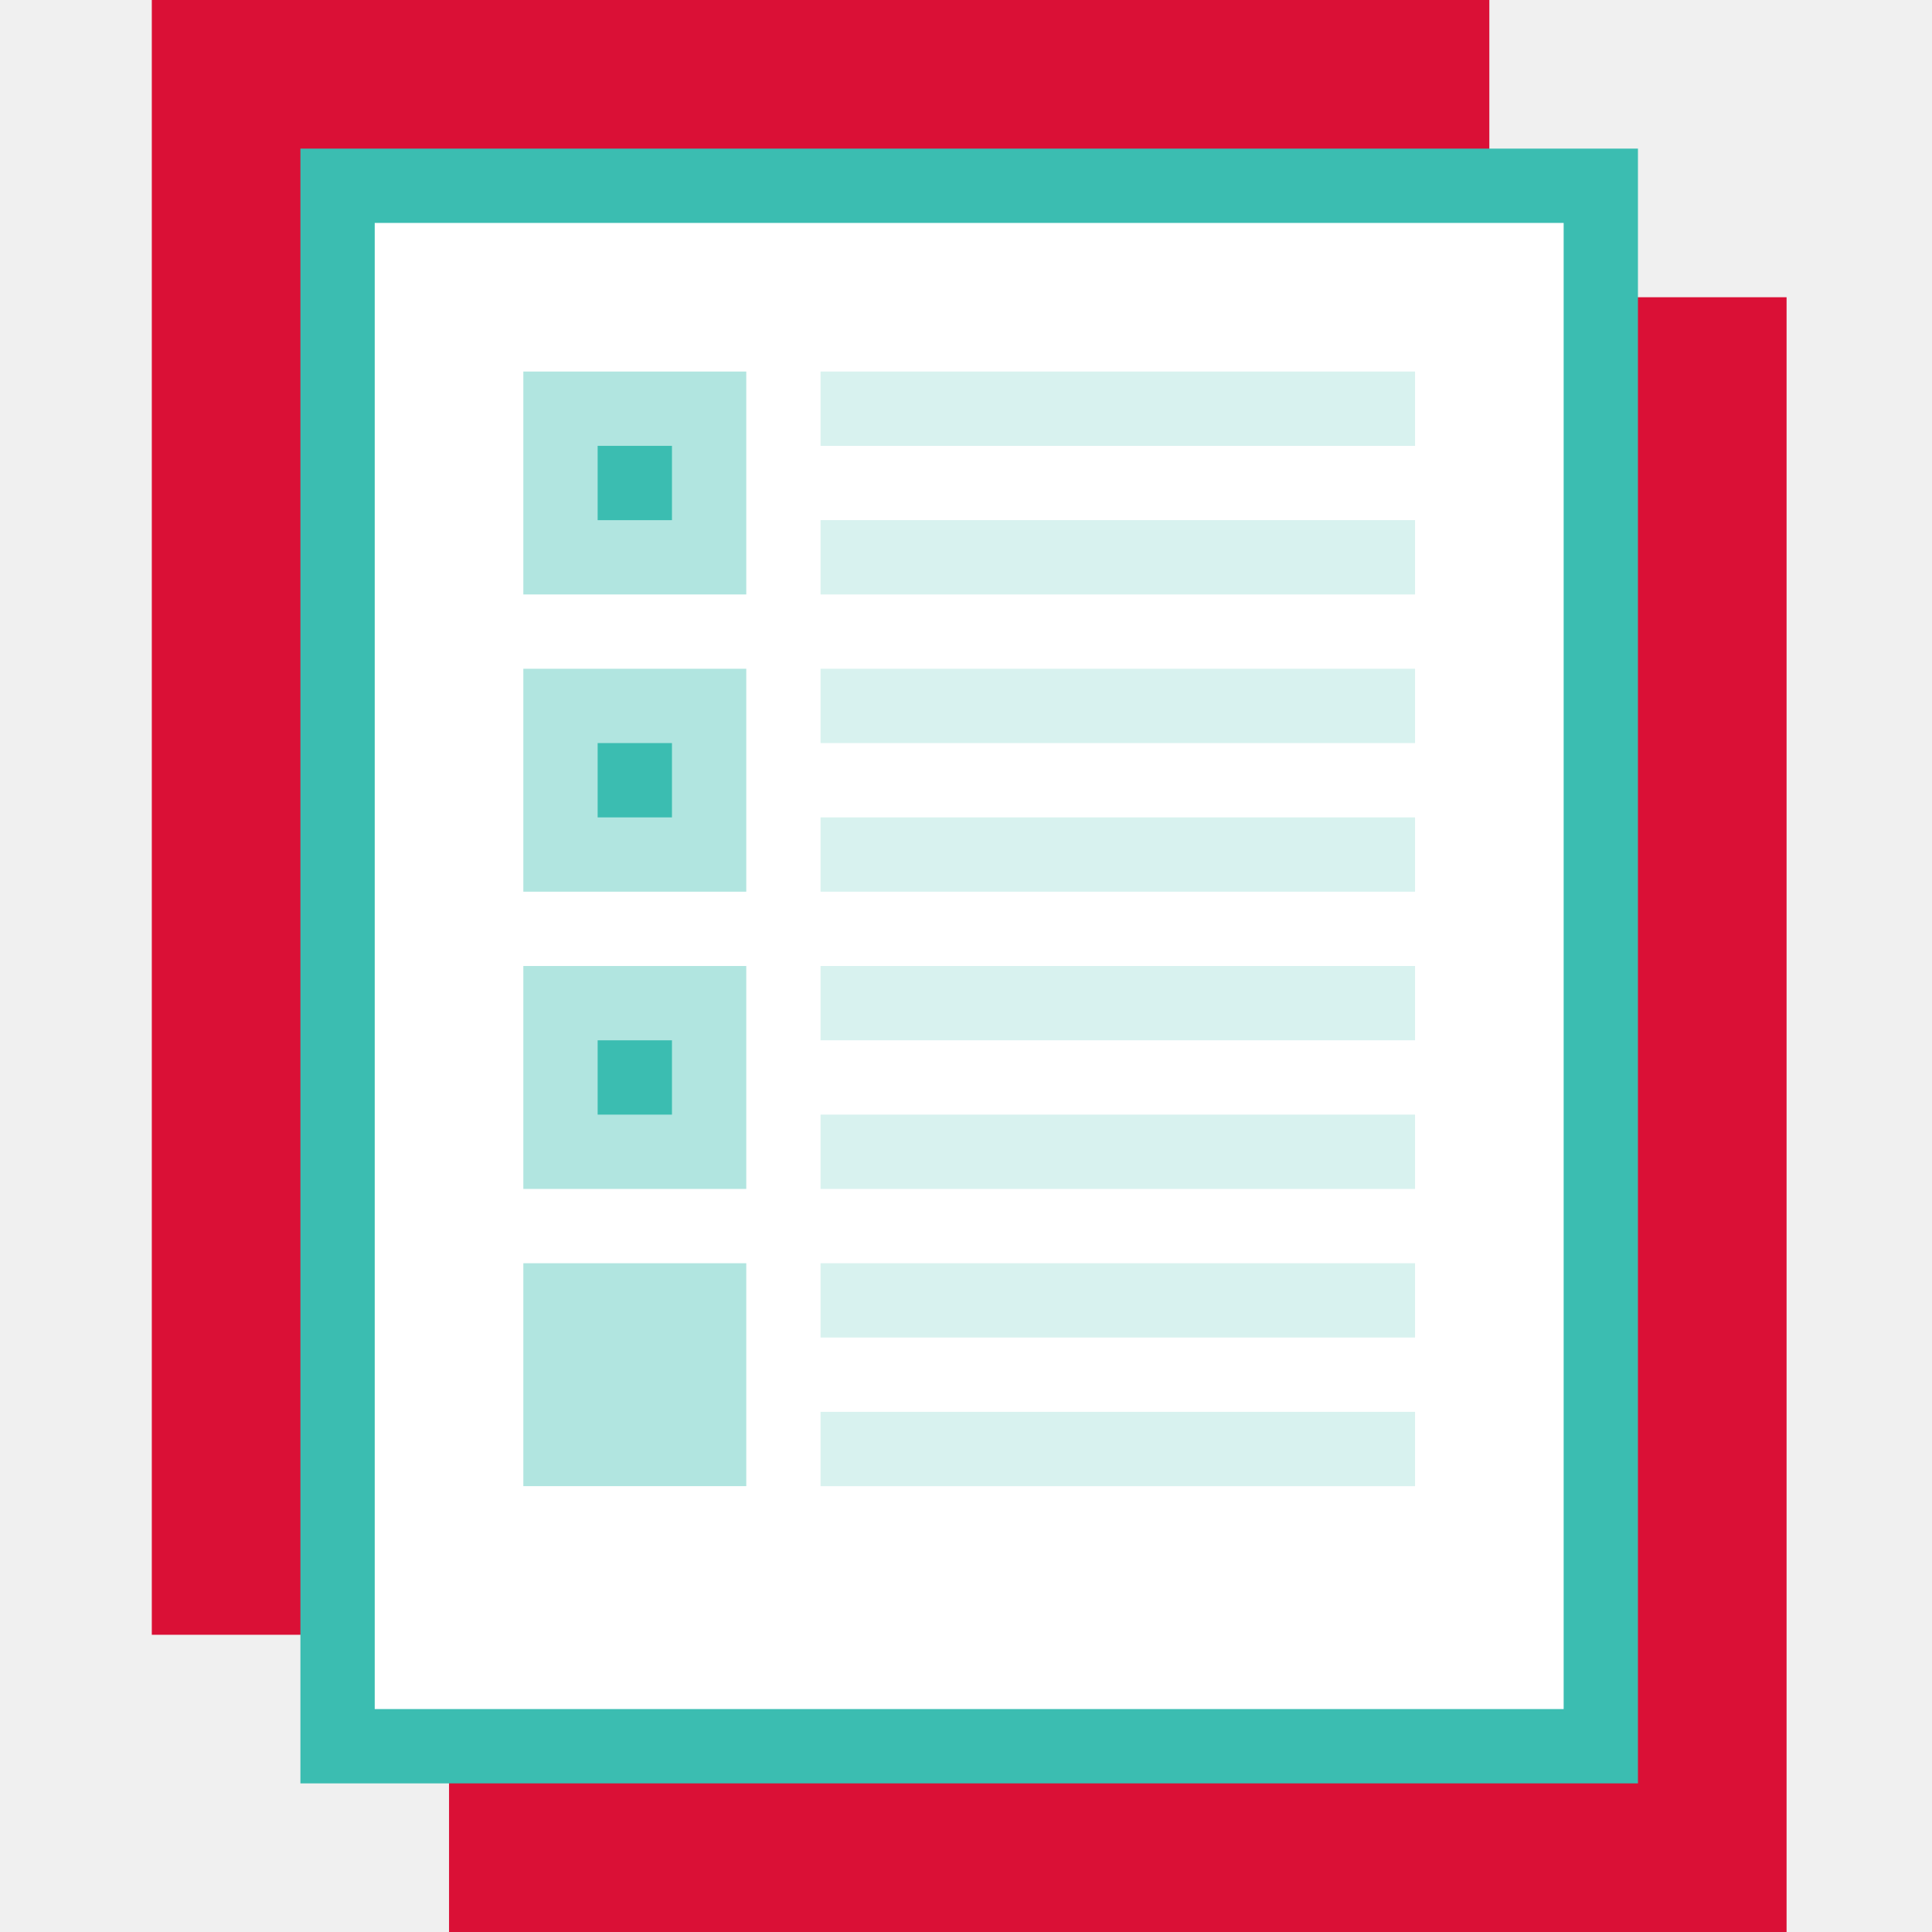
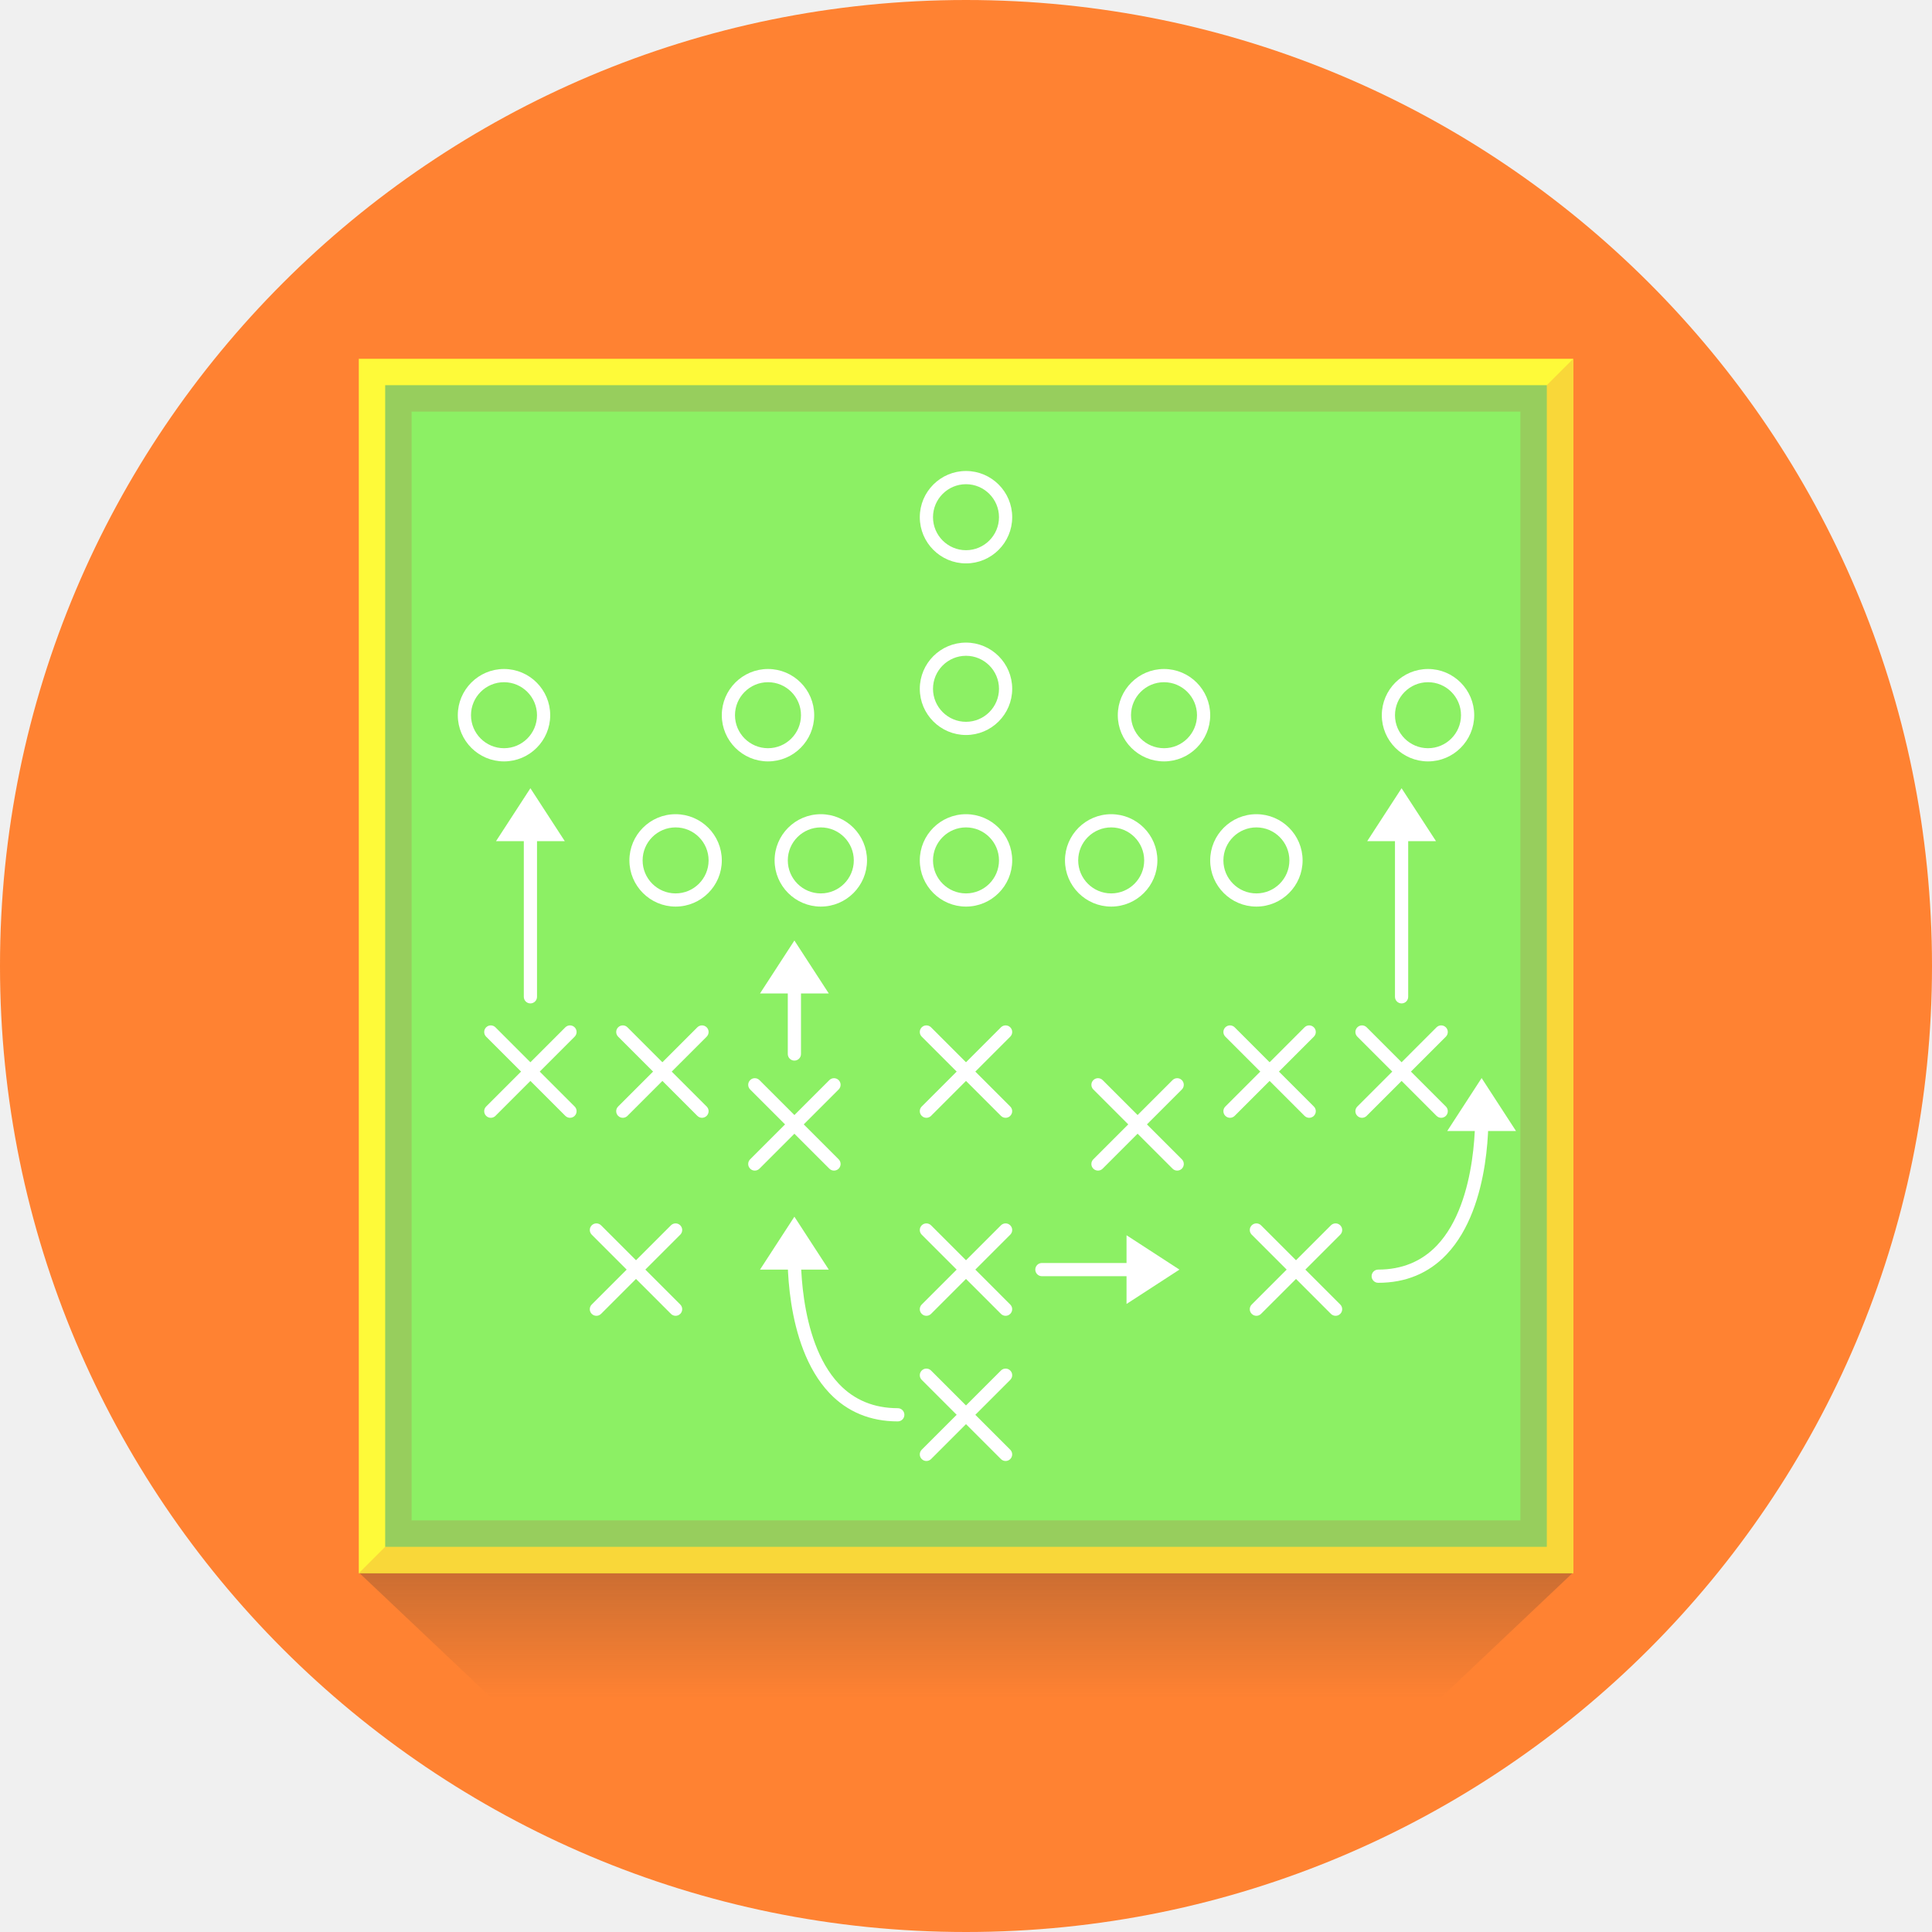
<svg xmlns="http://www.w3.org/2000/svg" version="1.1" id="Layer_1" x="0px" y="0px" width="140px" height="140px" viewBox="0 0 140 140" enable-background="new 0 0 140 140" xml:space="preserve">
  <g>
-     <rect x="11" fill="#DA1036" width="96.923" height="118.462" />
-     <rect x="32.539" y="21.539" fill="#DA1036" width="96.923" height="118.461" />
-     <rect x="21.769" y="10.769" fill="#3BBDB1" width="96.923" height="118.461" />
-     <rect x="27.154" y="16.154" fill="#FFFFFF" width="86.154" height="107.692" />
-     <rect x="37.923" y="26.923" opacity="0.4" fill="#3BBDB1" width="16.154" height="16.154" />
-     <rect x="37.923" y="48.461" opacity="0.4" fill="#3BBDB1" width="16.154" height="16.154" />
-     <rect x="37.923" y="70" opacity="0.4" fill="#3BBDB1" width="16.154" height="16.154" />
-     <rect x="37.923" y="91.538" opacity="0.4" fill="#3BBDB1" width="16.154" height="16.154" />
-     <rect x="43.308" y="32.308" fill="#3BBDB1" width="5.385" height="5.385" />
-     <rect x="43.308" y="53.846" fill="#3BBDB1" width="5.385" height="5.385" />
-     <rect x="43.308" y="75.385" fill="#3BBDB1" width="5.385" height="5.385" />
-     <rect x="59.461" y="26.923" opacity="0.2" fill="#3BBDB1" width="43.077" height="5.385" />
-     <rect x="59.461" y="37.692" opacity="0.2" fill="#3BBDB1" width="43.077" height="5.385" />
-     <rect x="59.461" y="48.461" opacity="0.2" fill="#3BBDB1" width="43.077" height="5.385" />
-     <rect x="59.461" y="59.231" opacity="0.2" fill="#3BBDB1" width="43.077" height="5.384" />
-     <rect x="59.461" y="70" opacity="0.2" fill="#3BBDB1" width="43.077" height="5.385" />
-     <rect x="59.461" y="80.77" opacity="0.2" fill="#3BBDB1" width="43.077" height="5.385" />
-     <rect x="59.461" y="91.538" opacity="0.2" fill="#3BBDB1" width="43.077" height="5.385" />
-     <rect x="59.461" y="102.308" opacity="0.2" fill="#3BBDB1" width="43.077" height="5.385" />
+     <circle fill="#FF8232" cx="70" cy="70" r="70" />
+     <rect x="26" y="26" fill="#FEFA39" width="88" height="88" />
+     <polygon fill="#F9D739" points="114,26 26,114 114,114  " />
+     <rect x="27.913" y="27.913" fill="#8CF064" width="84.173" height="84.174" />
+     <path opacity="0.15" fill="#DA1036" d="M27.913,27.913v84.174h84.173V27.913H27.913z M110.174,110.174H29.826V29.826h80.348   V110.174z" />
+     <path fill="#FFFFFF" d="M70,65.695c-1.846,0-3.348-1.502-3.348-3.348S68.154,59,70,59s3.348,1.502,3.348,3.348   S71.846,65.695,70,65.695z M70,59.957c-1.318,0-2.391,1.072-2.391,2.391s1.073,2.392,2.391,2.392s2.391-1.073,2.391-2.392   S71.318,59.957,70,59.957z" />
+     <path fill="#FFFFFF" d="M70,53.261c-1.846,0-3.348-1.502-3.348-3.348s1.502-3.348,3.348-3.348s3.348,1.502,3.348,3.348   S71.846,53.261,70,53.261z M70,47.521c-1.318,0-2.391,1.073-2.391,2.392s1.073,2.392,2.391,2.392s2.391-1.073,2.391-2.392   S71.318,47.521,70,47.521z" />
+     <path fill="#FFFFFF" d="M70,40.826c-1.846,0-3.348-1.502-3.348-3.348s1.502-3.348,3.348-3.348s3.348,1.502,3.348,3.348   S71.846,40.826,70,40.826z M70,35.087c-1.318,0-2.391,1.073-2.391,2.392s1.073,2.391,2.391,2.391s2.391-1.072,2.391-2.391   S71.318,35.087,70,35.087z" />
+     <path fill="#FFFFFF" d="M84.348,55.174c-1.846,0-3.348-1.502-3.348-3.348s1.502-3.348,3.348-3.348s3.348,1.502,3.348,3.348   S86.193,55.174,84.348,55.174z M84.348,49.435c-1.318,0-2.391,1.073-2.391,2.392s1.072,2.391,2.391,2.391s2.391-1.072,2.391-2.391   S85.666,49.435,84.348,49.435z" />
+     <path fill="#FFFFFF" d="M103.479,55.174c-1.846,0-3.348-1.502-3.348-3.348s1.502-3.348,3.348-3.348s3.348,1.502,3.348,3.348   S105.324,55.174,103.479,55.174z M103.479,49.435c-1.318,0-2.393,1.073-2.393,2.392s1.074,2.391,2.393,2.391   s2.391-1.072,2.391-2.391S104.797,49.435,103.479,49.435z" />
+     <path fill="#FFFFFF" d="M55.652,55.174c-1.846,0-3.348-1.502-3.348-3.348s1.502-3.348,3.348-3.348S59,49.98,59,51.826   S57.498,55.174,55.652,55.174z M55.652,49.435c-1.318,0-2.392,1.073-2.392,2.392s1.073,2.391,2.392,2.391s2.391-1.072,2.391-2.391   S56.971,49.435,55.652,49.435z" />
+     <path fill="#FFFFFF" d="M36.522,55.174c-1.846,0-3.348-1.502-3.348-3.348s1.502-3.348,3.348-3.348c1.846,0,3.348,1.502,3.348,3.348   S38.368,55.174,36.522,55.174z M36.522,49.435c-1.319,0-2.392,1.073-2.392,2.392s1.073,2.391,2.392,2.391   c1.318,0,2.391-1.072,2.391-2.391S37.84,49.435,36.522,49.435z" />
+     <path fill="#FFFFFF" d="M80.521,65.695c-1.846,0-3.348-1.502-3.348-3.348S78.676,59,80.521,59s3.348,1.502,3.348,3.348   S82.367,65.695,80.521,65.695z M80.521,59.957c-1.318,0-2.391,1.072-2.391,2.391s1.072,2.392,2.391,2.392s2.391-1.073,2.391-2.392   S81.84,59.957,80.521,59.957z" />
+     <path fill="#FFFFFF" d="M91.043,65.695c-1.846,0-3.348-1.502-3.348-3.348S89.197,59,91.043,59s3.348,1.502,3.348,3.348   S92.889,65.695,91.043,65.695z M91.043,59.957c-1.318,0-2.391,1.072-2.391,2.391s1.072,2.392,2.391,2.392s2.391-1.073,2.391-2.392   S92.361,59.957,91.043,59.957z" />
+     <path fill="#FFFFFF" d="M48.957,65.695c-1.846,0-3.348-1.502-3.348-3.348S47.111,59,48.957,59s3.348,1.502,3.348,3.348   S50.802,65.695,48.957,65.695z M48.957,59.957c-1.318,0-2.391,1.072-2.391,2.391s1.073,2.392,2.391,2.392s2.391-1.073,2.391-2.392   S50.275,59.957,48.957,59.957z" />
+     <path fill="#FFFFFF" d="M59.479,65.695c-1.846,0-3.348-1.502-3.348-3.348S57.632,59,59.479,59c1.846,0,3.348,1.502,3.348,3.348   S61.324,65.695,59.479,65.695z M59.479,59.957c-1.319,0-2.392,1.072-2.392,2.391s1.073,2.392,2.392,2.392   c1.318,0,2.391-1.073,2.391-2.392S60.797,59.957,59.479,59.957z" />
+     <g>
+       <path fill="#FFFFFF" d="M60.435,84.826c-0.122,0-0.245-0.047-0.338-0.141l-5.739-5.738c-0.187-0.188-0.187-0.49,0-0.677    c0.187-0.187,0.49-0.187,0.676,0l5.739,5.739c0.187,0.187,0.187,0.489,0,0.676C60.68,84.779,60.557,84.826,60.435,84.826z" />
+       <path fill="#FFFFFF" d="M54.696,84.826c-0.123,0-0.245-0.047-0.338-0.141c-0.187-0.187-0.187-0.489,0-0.676l5.739-5.739    c0.187-0.187,0.489-0.187,0.676,0s0.187,0.489,0,0.677l-5.739,5.738C54.94,84.779,54.818,84.826,54.696,84.826z" />
+     </g>
+     <g>
+       <path fill="#FFFFFF" d="M50.87,81c-0.123,0-0.245-0.047-0.338-0.141l-5.739-5.738c-0.187-0.188-0.187-0.49,0-0.677    c0.187-0.187,0.489-0.187,0.676,0l5.739,5.739c0.187,0.187,0.187,0.489,0,0.676C51.114,80.953,50.992,81,50.87,81z" />
+       <path fill="#FFFFFF" d="M45.13,81c-0.123,0-0.245-0.047-0.338-0.141c-0.187-0.187-0.187-0.489,0-0.676l5.739-5.739    c0.187-0.187,0.49-0.187,0.677,0c0.187,0.187,0.187,0.489,0,0.677l-5.739,5.738C45.375,80.953,45.253,81,45.13,81z" />
+     </g>
+     <g>
+       <path fill="#FFFFFF" d="M41.304,81c-0.122,0-0.245-0.047-0.338-0.141l-5.739-5.738c-0.187-0.188-0.187-0.49,0-0.677    s0.49-0.187,0.676,0l5.739,5.739c0.187,0.187,0.187,0.489,0,0.676C41.549,80.953,41.427,81,41.304,81z" />
+       <path fill="#FFFFFF" d="M35.565,81c-0.123,0-0.245-0.047-0.338-0.141c-0.187-0.187-0.187-0.489,0-0.676l5.739-5.739    c0.187-0.187,0.489-0.187,0.676,0c0.187,0.187,0.187,0.489,0,0.677l-5.739,5.738C35.81,80.953,35.688,81,35.565,81z" />
+     </g>
+     <g>
+       <path fill="#FFFFFF" d="M104.434,81c-0.121,0-0.244-0.047-0.338-0.141l-5.738-5.738c-0.188-0.188-0.188-0.49,0-0.677    s0.49-0.187,0.676,0l5.74,5.739c0.186,0.187,0.186,0.489,0,0.676C104.68,80.953,104.557,81,104.434,81z" />
+       <path fill="#FFFFFF" d="M98.695,81c-0.123,0-0.244-0.047-0.338-0.141c-0.188-0.187-0.188-0.489,0-0.676l5.738-5.739    c0.188-0.187,0.49-0.187,0.678,0c0.186,0.187,0.186,0.489,0,0.677l-5.74,5.738C98.939,80.953,98.818,81,98.695,81z" />
+     </g>
+     <g>
+       <path fill="#FFFFFF" d="M94.869,81c-0.123,0-0.244-0.047-0.338-0.141l-5.738-5.738c-0.188-0.188-0.188-0.49,0-0.677    c0.186-0.187,0.488-0.187,0.676,0l5.738,5.739c0.188,0.187,0.188,0.489,0,0.676C95.113,80.953,94.992,81,94.869,81z" />
+       <path fill="#FFFFFF" d="M89.131,81c-0.123,0-0.246-0.047-0.338-0.141c-0.188-0.187-0.188-0.489,0-0.676l5.738-5.739    c0.188-0.187,0.49-0.187,0.676,0c0.188,0.187,0.188,0.489,0,0.677l-5.738,5.738C89.375,80.953,89.252,81,89.131,81z" />
+     </g>
+     <g>
+       <path fill="#FFFFFF" d="M85.305,84.826c-0.123,0-0.246-0.047-0.338-0.141l-5.74-5.738c-0.188-0.188-0.188-0.49,0-0.677    s0.49-0.187,0.676,0l5.74,5.739c0.186,0.187,0.186,0.489,0,0.676C85.549,84.779,85.426,84.826,85.305,84.826z" />
+       <path fill="#FFFFFF" d="M79.564,84.826c-0.121,0-0.244-0.047-0.338-0.141c-0.188-0.187-0.188-0.489,0-0.676l5.74-5.739    c0.186-0.187,0.488-0.187,0.676,0c0.186,0.187,0.186,0.489,0,0.677l-5.74,5.738C79.811,84.779,79.688,84.826,79.564,84.826z" />
+     </g>
+     <g>
+       <path fill="#FFFFFF" d="M72.869,81c-0.123,0-0.244-0.047-0.338-0.141l-5.739-5.738c-0.187-0.188-0.187-0.49,0-0.677    c0.187-0.187,0.489-0.187,0.676,0l5.738,5.739c0.188,0.187,0.188,0.489,0,0.676C73.113,80.953,72.992,81,72.869,81z" />
+       <path fill="#FFFFFF" d="M67.13,81c-0.123,0-0.245-0.047-0.338-0.141c-0.187-0.187-0.187-0.489,0-0.676l5.739-5.739    c0.188-0.187,0.49-0.187,0.676,0c0.188,0.187,0.188,0.489,0,0.677l-5.738,5.738C67.375,80.953,67.253,81,67.13,81z" />
+     </g>
+     <g>
+       <path fill="#FFFFFF" d="M72.869,95.348c-0.123,0-0.244-0.047-0.338-0.141l-5.739-5.738c-0.187-0.188-0.187-0.49,0-0.677    c0.187-0.187,0.489-0.187,0.676,0l5.738,5.739c0.188,0.188,0.188,0.49,0,0.676C73.113,95.301,72.992,95.348,72.869,95.348z" />
+       <path fill="#FFFFFF" d="M67.13,95.348c-0.123,0-0.245-0.047-0.338-0.141c-0.187-0.186-0.187-0.488,0-0.676l5.739-5.739    c0.188-0.187,0.49-0.187,0.676,0c0.188,0.187,0.188,0.489,0,0.677l-5.738,5.738C67.375,95.301,67.253,95.348,67.13,95.348z" />
+     </g>
+     <g>
+       <path fill="#FFFFFF" d="M48.957,95.348c-0.123,0-0.245-0.047-0.338-0.141l-5.739-5.738c-0.187-0.188-0.187-0.49,0-0.677    c0.187-0.187,0.489-0.187,0.676,0l5.739,5.739c0.187,0.188,0.187,0.49,0,0.676C49.201,95.301,49.079,95.348,48.957,95.348z" />
+       <path fill="#FFFFFF" d="M43.217,95.348c-0.122,0-0.245-0.047-0.338-0.141c-0.187-0.186-0.187-0.488,0-0.676l5.739-5.739    c0.187-0.187,0.49-0.187,0.677,0c0.187,0.187,0.187,0.489,0,0.677l-5.739,5.738C43.462,95.301,43.34,95.348,43.217,95.348z" />
+     </g>
+     <g>
+       <path fill="#FFFFFF" d="M96.783,95.348c-0.123,0-0.246-0.047-0.34-0.141l-5.738-5.738c-0.188-0.188-0.188-0.49,0-0.677    s0.49-0.187,0.676,0l5.74,5.739c0.186,0.188,0.186,0.49,0,0.676C97.027,95.301,96.904,95.348,96.783,95.348z" />
+       <path fill="#FFFFFF" d="M91.043,95.348c-0.123,0-0.244-0.047-0.338-0.141c-0.188-0.186-0.188-0.488,0-0.676l5.738-5.739    c0.188-0.187,0.49-0.187,0.678,0c0.186,0.187,0.186,0.489,0,0.677l-5.74,5.738C91.287,95.301,91.166,95.348,91.043,95.348z" />
+     </g>
+     <g>
+       <path fill="#FFFFFF" d="M72.869,105.869c-0.123,0-0.244-0.047-0.338-0.14l-5.739-5.739c-0.187-0.187-0.187-0.489,0-0.676    c0.187-0.188,0.489-0.188,0.676,0l5.738,5.738c0.188,0.188,0.188,0.49,0,0.677C73.113,105.822,72.992,105.869,72.869,105.869z" />
+       <path fill="#FFFFFF" d="M67.13,105.869c-0.123,0-0.245-0.047-0.338-0.14c-0.187-0.187-0.187-0.489,0-0.677l5.739-5.738    c0.188-0.188,0.49-0.188,0.676,0c0.188,0.187,0.188,0.489,0,0.676l-5.738,5.739C67.375,105.822,67.253,105.869,67.13,105.869z" />
+     </g>
+     <linearGradient id="SVGID_1_" gradientUnits="userSpaceOnUse" x1="70" y1="123.037" x2="70" y2="114">
+       <stop offset="0" style="stop-color:#323232;stop-opacity:0" />
+       <stop offset="1" style="stop-color:#323232" />
+     </linearGradient>
+     <polygon opacity="0.25" fill="url(#SVGID_1_)" points="104.391,114 35.609,114 26.056,114 35.609,123.037 104.391,123.037    113.943,114  " />
+     <g>
+       <path fill="#FFFFFF" d="M38.435,72.711c-0.264,0-0.478-0.214-0.478-0.479V58.363c0-0.265,0.214-0.479,0.478-0.479    c0.265,0,0.479,0.214,0.479,0.479v13.869C38.913,72.497,38.699,72.711,38.435,72.711z" />
+       <polygon fill="#FFFFFF" points="38.435,57.119 38.435,57.117 38.435,57.117 38.435,57.117 38.435,57.119 35.944,60.953     38.435,60.953 38.435,60.953 40.926,60.953   " />
+     </g>
+     <g>
+       <path fill="#FFFFFF" d="M101.564,72.711c-0.264,0-0.479-0.214-0.479-0.479V58.363c0-0.265,0.215-0.479,0.479-0.479    c0.266,0,0.479,0.214,0.479,0.479v13.869C102.043,72.497,101.83,72.711,101.564,72.711z" />
+       <polygon fill="#FFFFFF" points="101.564,57.119 101.564,57.117 101.564,57.117 101.564,57.117 101.564,57.119 99.074,60.953     101.564,60.953 101.564,60.953 104.057,60.953   " />
+     </g>
+     <g>
+       <polygon fill="#FFFFFF" points="57.565,88.166 57.565,88.164 57.565,88.164 57.565,88.164 57.565,88.166 55.074,92 57.565,92     57.565,92 60.056,92   " />
+       <path fill="#FFFFFF" d="M65.058,103c-1.993,0-3.659-0.691-4.953-2.053c-3.348-3.529-3.033-10.319-3.018-10.606    c0.014-0.263,0.237-0.465,0.502-0.452c0.264,0.014,0.467,0.238,0.453,0.502c-0.004,0.066-0.308,6.671,2.758,9.899    c1.105,1.163,2.538,1.753,4.257,1.753c0.264,0,0.478,0.215,0.478,0.479C65.536,102.786,65.322,103,65.058,103z" />
+     </g>
+     <g>
+       <polygon fill="#FFFFFF" points="107.363,78.122 107.363,78.121 107.363,78.121 107.365,78.121 107.365,78.122 109.855,81.957     107.365,81.957 107.363,81.957 104.873,81.957   " />
+       <path fill="#FFFFFF" d="M99.871,92.957c-0.264,0-0.479-0.215-0.479-0.479c0-0.265,0.215-0.479,0.479-0.479    c1.719,0,3.152-0.59,4.258-1.754c3.064-3.229,2.762-9.832,2.758-9.898c-0.014-0.264,0.189-0.488,0.453-0.502    c0.256-0.022,0.488,0.188,0.502,0.451c0.016,0.288,0.33,7.077-3.018,10.606C103.531,92.266,101.865,92.957,99.871,92.957z" />
+     </g>
+     <g>
+       <polygon fill="#FFFFFF" points="85.467,92 85.469,92 85.469,92 85.469,92 85.467,92 81.633,89.51 81.633,92 81.633,92     81.633,94.49   " />
+       <path fill="#FFFFFF" d="M82.992,92.479H75.5c-0.264,0-0.479-0.215-0.479-0.479c0-0.265,0.215-0.479,0.479-0.479h7.492    c0.266,0,0.479,0.214,0.479,0.479C83.471,92.264,83.258,92.479,82.992,92.479z" />
+     </g>
+     <g>
+       <polygon fill="#FFFFFF" points="57.565,68.153 57.565,68.152 57.565,68.152 57.565,68.152 57.565,68.153 55.074,71.988     57.565,71.988 57.565,71.988 60.056,71.988   " />
+       <path fill="#FFFFFF" d="M57.565,76.855c-0.264,0-0.479-0.214-0.479-0.479l0-5.749c0-0.265,0.214-0.479,0.479-0.479    c0.264,0,0.478,0.214,0.478,0.479l0,5.749C58.043,76.641,57.83,76.855,57.565,76.855z" />
+     </g>
  </g>
</svg>
